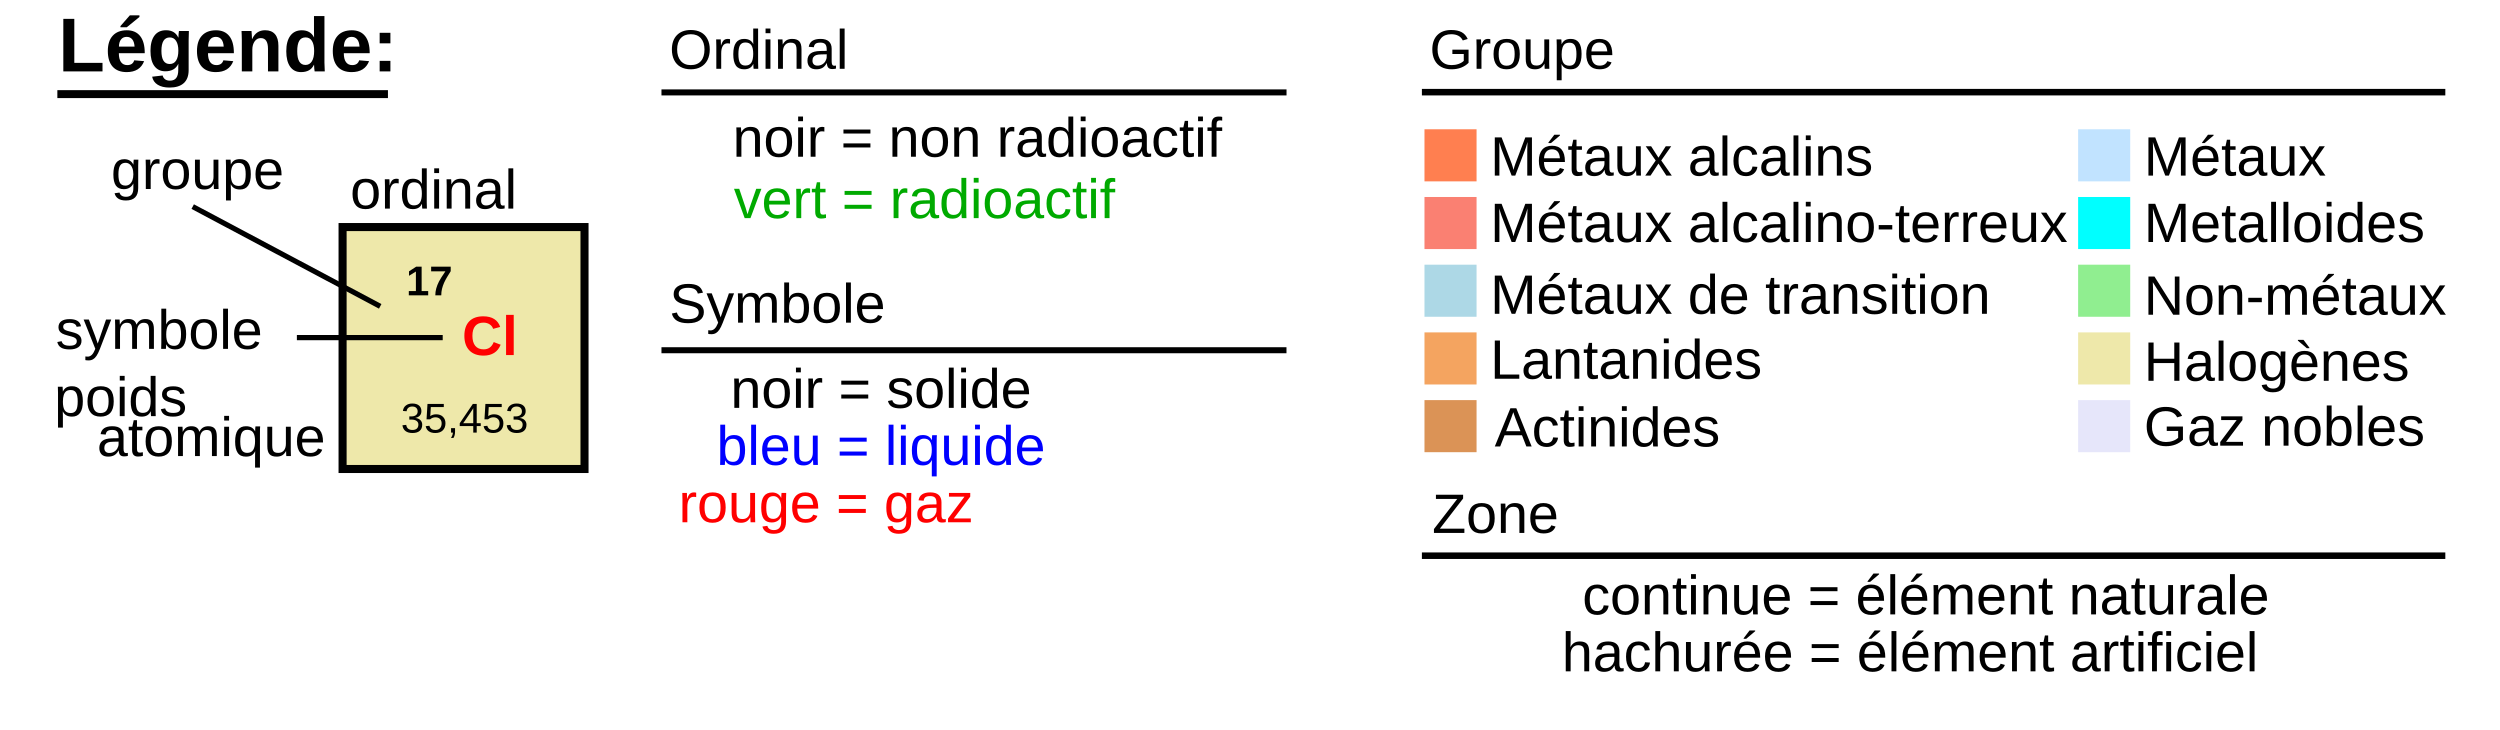
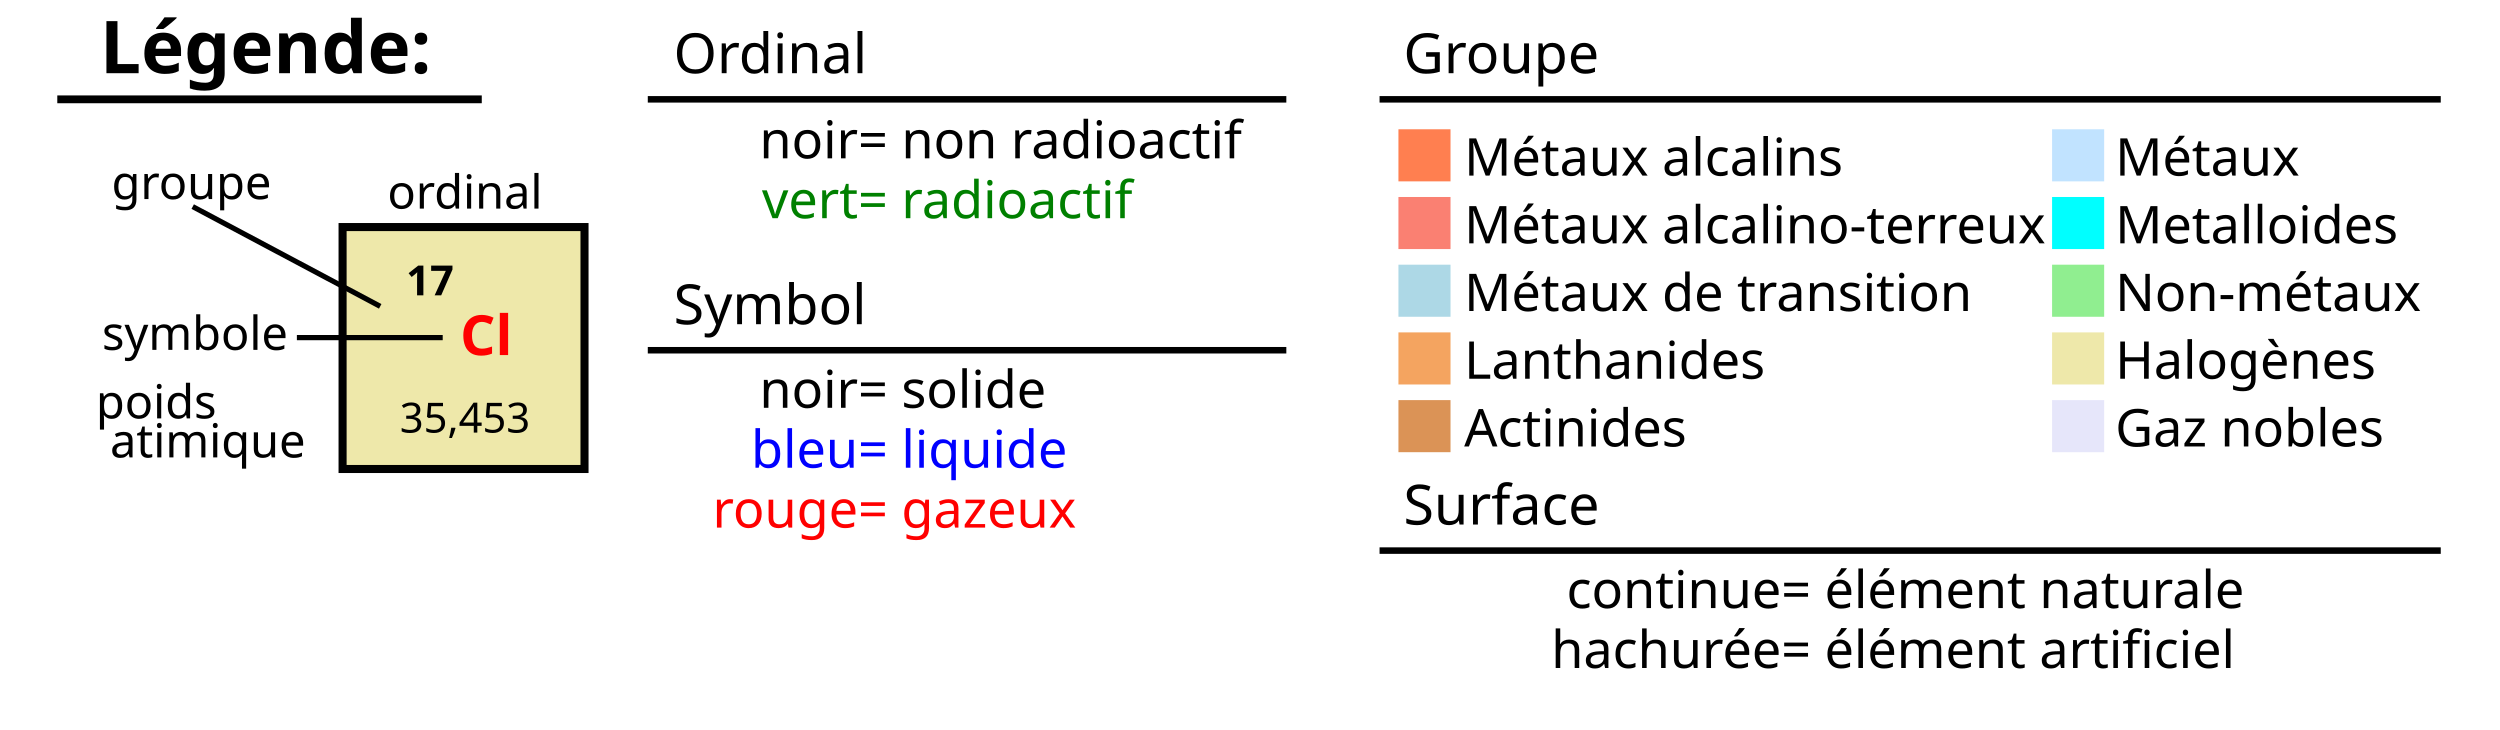
<svg xmlns="http://www.w3.org/2000/svg" width="960" height="280">
-   <text transform="translate(0 -111.87)" x="166.5" y="191.972" font-family="Liberation Sans" font-size="21.333" font-weight="400" stroke-linecap="square" stroke-width="1.5" text-align="center" text-anchor="middle" style="font-feature-settings:normal;font-variant-caps:normal;font-variant-ligatures:normal;font-variant-numeric:normal">
-     <tspan text-align="center" style="font-feature-settings:normal;font-variant-caps:normal;font-variant-ligatures:normal;font-variant-numeric:normal">
-     ordinal</tspan>
+ !--- legend text --&gt;
+   <text x="102.0" y="28.1" font-family="Noto Sans" fill="#0" text-anchor="middle">
+     <tspan font-size="28" font-weight="700">Légende:</tspan>
  </text>
-   <text transform="translate(0 -111.87)" x="75.857" y="184.438" font-family="Liberation Sans" font-size="21.333" font-weight="400" stroke-linecap="square" stroke-width="1.5" text-align="center" text-anchor="middle" style="font-feature-settings:normal;font-variant-caps:normal;font-variant-ligatures:normal;font-variant-numeric:normal">
-     <tspan text-align="center" style="font-feature-settings:normal;font-variant-caps:normal;font-variant-ligatures:normal;font-variant-numeric:normal">
-     groupe</tspan>
+   <path d="m23.5 38.143h160" fill="none" stroke="#000" stroke-linecap="square" stroke-width="3.0" />
+ !--- ordinal text --&gt;
+   <text x="178.55" y="80.1" font-family="Noto Sans" fill="#0" text-anchor="middle">
+     <tspan font-size="18">ordinal</tspan>
  </text>
-   <path d="m131.55 87.191h92.903v92.903h-92.903z" fill="#eee8aa" font-family="Liberation Sans" font-size="12" stroke="#000" stroke-linecap="square" stroke-width="3.097" />
-   <path d="m146 117.64-72-38.304" font-family="Liberation Sans" font-size="12" stroke="#000" stroke-width="2" />
-   <text transform="translate(0 -111.87)" x="198.774" y="248.226" fill="red" font-family="Liberation Sans" font-size="18" font-weight="700" stroke-linecap="square" stroke-width="1.5" text-anchor="end">
-     <tspan font-size="21.333">Cl</tspan>
+   <path d="m131.55 87.191h92.903v92.903h-92.903z" fill="#eee8aa" stroke="#000" stroke-linecap="square" stroke-width="3.097" />
+   <text x="73.53" y="76.453" font-family="Noto Sans" fill="#0" text-anchor="middle">
+     <tspan font-size="18">groupe</tspan>
  </text>
-   <text transform="translate(0 -111.87)" x="155.968" y="225.277" font-family="Liberation Sans" font-size="18" font-weight="700" stroke-linecap="square" stroke-width="1.5">
-     <tspan font-size="16">17</tspan>
+   <path d="m146 117.64-72-38.304" stroke="#000" stroke-width="2" />
+   <text x="155.968" y="113.407" font-family="Noto Sans" fill="#0" text-anchor="begin">
+     <tspan font-size="16" font-weight="700">17</tspan>
  </text>
-   <text transform="translate(0 -111.87)" x="153.927" y="277.991" font-family="Liberation Sans" font-size="13.5" stroke-linecap="square" stroke-width="1.5">
+   <text x="110.55" y="134.356" font-family="Noto Sans" fill="#0" text-anchor="end">
+     <tspan font-size="18">symbole</tspan>
+   </text>38.143
+ 
+   <path d="m170 129.64h-56" stroke="#000" stroke-width="2" />
+   <text x="196.774" y="136.356" font-family="Noto Sans" fill="red" text-anchor="end">
+     <tspan font-size="21.333" font-weight="700">Cl</tspan>
+   </text>
+   <text x="36.84" y="160.654" font-family="Noto Sans" fill="#0">
+     <tspan font-size="18">poids</tspan>
+     <tspan dx="-44" dy="15" font-size="18">atimique</tspan>
+   </text>
+   <text x="178.55" y="166.121" font-family="Noto Sans" fill="#0" text-anchor="middle">
    <tspan font-size="16">35,453</tspan>
  </text>
-   <path d="m170 129.64h-56" font-family="Liberation Sans" font-size="12" stroke="#000" stroke-width="2" />
-   <text transform="translate(0 -111.87)" x="100.844" y="245.848" font-family="Liberation Sans" font-size="21.333" font-weight="400" stroke-linecap="square" stroke-width="1.5" text-align="end" text-anchor="end" style="font-feature-settings:normal;font-variant-caps:normal;font-variant-ligatures:normal;font-variant-numeric:normal">
-   symbole</text>
-   <text transform="translate(0 -111.87)" x="256.989" y="138.276" font-family="Liberation Sans" font-size="18" stroke-linecap="square" stroke-width="1.5">
+   <text x="258.66" y="28.1" font-family="Noto Sans" fill="#0">
    <tspan font-size="21.333">Ordinal</tspan>
  </text>
-   <path d="m255.16 35.486h237.71" fill="none" font-family="Liberation Sans" font-size="12" stroke="#000" stroke-linecap="square" stroke-width="2.313" />
-   <text transform="translate(0 -111.87)" x="281.335" y="172.062" font-family="Liberation Sans" font-size="18" font-weight="400" stroke-linecap="square" stroke-width="1.5" style="font-feature-settings:normal;font-variant-caps:normal;font-variant-ligatures:normal;font-variant-numeric:normal">
-     <tspan x="281.335" y="172.062" font-size="21.333">noir = non radioactif</tspan>
+   <path d="m250.0 38.143h242.7" fill="none" stroke="#000" stroke-linecap="square" stroke-width="2.5" />
+   <text x="329.5" y="60.8" font-family="Noto Sans" fill="#0" text-anchor="end">
+     <tspan font-size="20">noir </tspan>
  </text>
-   <text transform="translate(0 -111.87)" x="281.786" y="195.634" fill="#0a0" font-family="Liberation Sans" font-size="18" font-weight="400" stroke-linecap="square" stroke-width="1.5" style="font-feature-settings:normal;font-variant-caps:normal;font-variant-ligatures:normal;font-variant-numeric:normal">
-     <tspan x="281.786" y="195.634" font-size="21.333">vert = radioactif</tspan>
+   <text x="329.5" y="60.8" font-family="Noto Sans" fill="#0" text-anchor="start">
+     <tspan font-size="20">= non radioactif</tspan>
  </text>
-   <text transform="translate(0 -111.87)" x="257.031" y="235.777" font-family="Liberation Sans" font-size="18" stroke-linecap="square" stroke-width="1.5">
-     <tspan font-size="21.333">Symbole</tspan>
+   <text x="329.5" y="83.8" font-family="Noto Sans" fill="green" text-anchor="end">
+     <tspan font-size="20">vert </tspan>
  </text>
-   <path d="m255.16 134.49h237.69" fill="none" font-family="Liberation Sans" font-size="12" stroke="#000" stroke-linecap="square" stroke-width="2.313" />
-   <text transform="translate(0 -111.87)" x="280.5" y="268.491" font-family="Liberation Sans" font-size="18" font-weight="400" stroke-linecap="square" stroke-width="1.5" style="font-feature-settings:normal;font-variant-caps:normal;font-variant-ligatures:normal;font-variant-numeric:normal">
-     <tspan x="280.5" y="268.491" font-size="21.333">noir = solide</tspan>
+   <text x="329.5" y="83.8" font-family="Noto Sans" fill="green" text-anchor="start">
+     <tspan font-size="20">= radioactif</tspan>
  </text>
-   <text transform="translate(0 -111.87)" x="275.143" y="290.395" fill="#00f" font-family="Liberation Sans" font-size="18" font-weight="400" stroke-linecap="square" stroke-width="1.5" style="font-feature-settings:normal;font-variant-caps:normal;font-variant-ligatures:normal;font-variant-numeric:normal">
-     <tspan x="275.143" y="290.395" font-size="21.333">bleu = liquide</tspan>
+   <text x="258.66" y="124.5" font-family="Noto Sans" fill="#0">
+     <tspan font-size="21.333">Symbol</tspan>
  </text>
-   <text transform="translate(0 -111.87)" x="260.583" y="312.419" fill="red" font-family="Liberation Sans" font-size="18" font-weight="400" stroke-linecap="square" stroke-width="1.5" style="font-feature-settings:normal;font-variant-caps:normal;font-variant-ligatures:normal;font-variant-numeric:normal">
-     <tspan x="260.583" y="312.419" font-size="21.333">rouge = gaz</tspan>
+   <path d="m250.0 134.49h242.7" fill="none" stroke="#000" stroke-linecap="square" stroke-width="2.5" />
+   <text x="329.5" y="156.6" font-family="Noto Sans" fill="#0" text-anchor="end">
+     <tspan font-size="20">noir </tspan>
  </text>
-   <text transform="translate(0 -111.87)" x="548.928" y="138.276" font-family="Liberation Sans" font-size="18" stroke-linecap="square" stroke-width="1.5">
+   <text x="329.5" y="156.6" font-family="Noto Sans" fill="#0" text-anchor="start">
+     <tspan font-size="20">= solide</tspan>
+   </text>
+   <text x="329.5" y="179.6" font-family="Noto Sans" fill="blue" text-anchor="end">
+     <tspan font-size="20">bleu </tspan>
+   </text>
+   <text x="329.5" y="179.6" font-family="Noto Sans" fill="blue" text-anchor="start">
+     <tspan font-size="20">= liquide</tspan>
+   </text>
+   <text x="329.5" y="202.6" font-family="Noto Sans" fill="red" text-anchor="end">
+     <tspan font-size="20">rouge </tspan>
+   </text>
+   <text x="329.5" y="202.6" font-family="Noto Sans" fill="red" text-anchor="start">
+     <tspan font-size="20">= gazeux</tspan>
+   </text>
+   <text x="538.928" y="28.1" font-family="Noto Sans" fill="#0">
    <tspan font-size="21.333">Groupe</tspan>
  </text>
-   <path d="m547.26 35.39h390.49" fill="none" font-family="Liberation Sans" font-size="12" stroke="#000" stroke-linecap="square" stroke-width="2.505" />
-   <path d="m547 49.643h20v20h-20z" fill="coral" font-family="Liberation Sans" font-size="12" />
-   <path d="m547 75.643h20v20h-20z" fill="salmon" font-family="Liberation Sans" font-size="12" />
-   <path d="m547 101.64h20v20h-20z" fill="#add8e6" font-family="Liberation Sans" font-size="12" />
-   <path d="m547 127.64h20v20h-20z" fill="#f4a460" font-family="Liberation Sans" font-size="12" />
-   <path d="m547 153.64h20v20h-20z" fill="#db9356" font-family="Liberation Sans" font-size="12" />
-   <path d="m798 49.643h20v20h-20z" fill="#c1e3ff" font-family="Liberation Sans" font-size="12" />
-   <path d="m798 75.643h20v20h-20z" fill="#0ff" font-family="Liberation Sans" font-size="12" />
-   <path d="m798 101.64h20v20h-20z" fill="#90ee90" font-family="Liberation Sans" font-size="12" />
-   <path d="m798 127.64h20v20h-20z" fill="#eee8aa" font-family="Liberation Sans" font-size="12" />
-   <path d="m798 153.64h20v20h-20z" fill="#e6e6fa" font-family="Liberation Sans" font-size="12" />
-   <text transform="translate(0 -111.87)" x="572.251" y="179.303" font-family="Liberation Sans" font-size="21.333" font-weight="400" stroke-linecap="square" stroke-width="1.5" style="font-feature-settings:normal;font-variant-caps:normal;font-variant-ligatures:normal;font-variant-numeric:normal">
-   Métaux alcalins</text>
-   <text transform="translate(0 -111.87)" x="572.251" y="204.803" font-family="Liberation Sans" font-size="21.333" font-weight="400" stroke-linecap="square" stroke-width="1.5" style="font-feature-settings:normal;font-variant-caps:normal;font-variant-ligatures:normal;font-variant-numeric:normal">
-   Métaux alcalino-terreux</text>
-   <text transform="translate(0 -111.87)" x="572.251" y="232.37" font-family="Liberation Sans" font-size="21.333" font-weight="400" stroke-linecap="square" stroke-width="1.5" style="font-feature-settings:normal;font-variant-caps:normal;font-variant-ligatures:normal;font-variant-numeric:normal">
-   Métaux de transition</text>
-   <text transform="translate(0 -111.87)" x="572.251" y="257.303" font-family="Liberation Sans" font-size="21.333" font-weight="400" stroke-linecap="square" stroke-width="1.5" style="font-feature-settings:normal;font-variant-caps:normal;font-variant-ligatures:normal;font-variant-numeric:normal">
-   Lantanides</text>
-   <text transform="translate(0 -111.87)" x="573.959" y="283.303" font-family="Liberation Sans" font-size="21.333" font-weight="400" stroke-linecap="square" stroke-width="1.5" style="font-feature-settings:normal;font-variant-caps:normal;font-variant-ligatures:normal;font-variant-numeric:normal">
-   Actinides</text>
-   <text transform="translate(0 -111.87)" x="823.251" y="179.303" font-family="Liberation Sans" font-size="21.333" font-weight="400" stroke-linecap="square" stroke-width="1.5" style="font-feature-settings:normal;font-variant-caps:normal;font-variant-ligatures:normal;font-variant-numeric:normal">
-   Métaux</text>
-   <text transform="translate(0 -111.87)" x="823.251" y="204.803" font-family="Liberation Sans" font-size="21.333" font-weight="400" stroke-linecap="square" stroke-width="1.5" style="font-feature-settings:normal;font-variant-caps:normal;font-variant-ligatures:normal;font-variant-numeric:normal">
-   Metalloides</text>
-   <text transform="translate(0 -111.87)" x="823.251" y="232.731" font-family="Liberation Sans" font-size="21.333" font-weight="400" stroke-linecap="square" stroke-width="1.5" style="font-feature-settings:normal;font-variant-caps:normal;font-variant-ligatures:normal;font-variant-numeric:normal">
-   Non-métaux</text>
-   <text transform="translate(0 -111.87)" x="823.251" y="258.085" font-family="Liberation Sans" font-size="21.333" font-weight="400" stroke-linecap="square" stroke-width="1.5" style="font-feature-settings:normal;font-variant-caps:normal;font-variant-ligatures:normal;font-variant-numeric:normal">
-   Halogènes</text>
-   <text transform="translate(0 -111.87)" x="823.251" y="283.013" font-family="Liberation Sans" font-size="21.333" font-weight="400" stroke-linecap="square" stroke-width="1.5" style="font-feature-settings:normal;font-variant-caps:normal;font-variant-ligatures:normal;font-variant-numeric:normal">
-   Gaz nobles</text>
-   <text transform="translate(0 -111.87)" x="549.959" y="316.511" font-family="Liberation Sans" font-size="18" stroke-linecap="square" stroke-width="1.5">
-     <tspan font-size="21.333">Zone</tspan>
+   <path d="m531.0 38.143h405.0" fill="none" stroke="#000" stroke-linecap="square" stroke-width="2.5" />
+   <path d="m537 49.643h20v20h-20z" fill="coral" />
+   <path d="m537 75.643h20v20h-20z" fill="salmon" />
+   <path d="m537 101.64h20v20h-20z" fill="#add8e6" />
+   <path d="m537 127.64h20v20h-20z" fill="#f4a460" />
+   <path d="m537 153.64h20v20h-20z" fill="#db9356" />
+   <path d="m788 49.643h20v20h-20z" fill="#c1e3ff" />
+   <path d="m788 75.643h20v20h-20z" fill="#0ff" />
+   <path d="m788 101.64h20v20h-20z" fill="#90ee90" />
+   <path d="m788 127.64h20v20h-20z" fill="#eee8aa" />
+   <path d="m788 153.64h20v20h-20z" fill="#e6e6fa" />
+   <text x="562.25" y="67.433" font-family="Noto Sans" font-size="20" fill="#0">Métaux alcalins</text>
+   <text x="562.25" y="93.433" font-family="Noto Sans" font-size="20" fill="#0">Métaux alcalino-terreux</text>
+   <text x="562.25" y="119.433" font-family="Noto Sans" font-size="20" fill="#0">Métaux de transition</text>
+   <text x="562.25" y="145.433" font-family="Noto Sans" font-size="20" fill="#0">Lanthanides</text>
+   <text x="562.25" y="171.433" font-family="Noto Sans" font-size="20" fill="#0">Actinides</text>
+   <text x="812.25" y="67.433" font-family="Noto Sans" font-size="20" fill="#0">Métaux</text>
+   <text x="812.25" y="93.433" font-family="Noto Sans" font-size="20" fill="#0">Metalloides</text>
+   <text x="812.25" y="119.433" font-family="Noto Sans" font-size="20" fill="#0">Non-métaux</text>
+   <text x="812.25" y="145.433" font-family="Noto Sans" font-size="20" fill="#0">Halogènes</text>
+   <text x="812.25" y="171.433" font-family="Noto Sans" font-size="20" fill="#0">Gaz nobles</text>
+   <text x="538.928" y="201.433" font-family="Noto Sans" fill="#0">
+     <tspan font-size="21.333">Surface</tspan>
  </text>
-   <path d="m547.26 213.39h390.49" fill="none" font-family="Liberation Sans" font-size="12" stroke="#000" stroke-linecap="square" stroke-width="2.505" />
-   <text transform="translate(0 -111.87)" x="607.605" y="347.799" font-family="Liberation Sans" font-size="18" font-weight="400" stroke-linecap="square" stroke-width="1.5" style="font-feature-settings:normal;font-variant-caps:normal;font-variant-ligatures:normal;font-variant-numeric:normal">
-     <tspan x="607.605" y="347.799" font-size="21.333">continue = élément naturale</tspan>
+   <path d="m531.0 211.43h405.0" fill="none" stroke="#000" stroke-linecap="square" stroke-width="2.5" />
+   <text x="684.0" y="233.5" font-family="Noto Sans" fill="#0" text-anchor="end">
+     <tspan font-size="20">continue </tspan>
  </text>
-   <text transform="translate(0 -111.87)" x="599.764" y="369.66" font-family="Liberation Sans" font-size="18" font-weight="400" stroke-linecap="square" stroke-width="1.5" style="font-feature-settings:normal;font-variant-caps:normal;font-variant-ligatures:normal;font-variant-numeric:normal">
-     <tspan x="599.764" y="369.66" font-size="21.333">hachurée = élément artificiel</tspan>
+   <text x="684.0" y="233.5" font-family="Noto Sans" fill="#0" text-anchor="start">
+     <tspan font-size="20">= élément naturale</tspan>
  </text>
-   <text transform="translate(0 -111.87)" x="87.539" y="139.277" font-family="Liberation Sans" font-size="29.333" font-weight="700" stroke-linecap="square" stroke-width="1.5" text-align="center" text-anchor="middle" style="font-feature-settings:normal;font-variant-caps:normal;font-variant-ligatures:normal;font-variant-numeric:normal">
-     <tspan text-align="center" style="font-feature-settings:normal;font-variant-caps:normal;font-variant-ligatures:normal;font-variant-numeric:normal">
-     Légende:</tspan>
+   <text x="684.0" y="256.5" font-family="Noto Sans" fill="#0" text-anchor="end">
+     <tspan font-size="20">hachurée </tspan>
  </text>
-   <path d="m23.549 36.143h123.9" fill="none" font-family="Liberation Sans" font-size="16" font-weight="700" stroke="#000" stroke-linecap="square" stroke-width="3.048" />
-   <text transform="translate(0 -111.87)" x="62" y="273.869" font-family="Liberation Sans" font-size="24" font-weight="400" letter-spacing="0" stroke-width="2" word-spacing="0" style="font-feature-settings:normal;font-variant-caps:normal;font-variant-ligatures:normal;font-variant-numeric:normal;line-height:1.25" />
-   <text transform="translate(0 -111.87)" x="42" y="313.869" font-family="Liberation Sans" font-size="24" font-weight="400" letter-spacing="0" stroke-width="2" word-spacing="0" style="font-feature-settings:normal;font-variant-caps:normal;font-variant-ligatures:normal;font-variant-numeric:normal;line-height:1.25" />
-   <path d="m34 205.64h96v42h-96z" fill="none" />
-   <text transform="translate(0 -111.87)" x="20.84" y="271.654" font-family="Liberation Sans" font-size="21.333" font-weight="400" letter-spacing="0" stroke-width="2" word-spacing="0" style="font-feature-settings:normal;font-variant-caps:normal;font-variant-ligatures:normal;font-variant-numeric:normal;line-height:1.25">
-     <tspan x="20.84" y="271.654" style="font-feature-settings:normal;font-variant-caps:normal;font-variant-ligatures:normal;font-variant-numeric:normal">
-     poids</tspan>
+   <text x="684.0" y="256.5" font-family="Noto Sans" fill="#0" text-anchor="start">
+     <tspan font-size="20">= élément artificiel</tspan>
  </text>
-   <text transform="translate(0 -111.87)" x="37.235" y="287.012" font-family="Liberation Sans" font-size="21.333" font-weight="400" letter-spacing="0" stroke-width="2" word-spacing="0" style="font-feature-settings:normal;font-variant-caps:normal;font-variant-ligatures:normal;font-variant-numeric:normal;line-height:1.25">
-     <tspan x="37.235" y="287.012" style="font-feature-settings:normal;font-variant-caps:normal;font-variant-ligatures:normal;font-variant-numeric:normal">
-     atomique</tspan>
-   </text>
-   <text transform="translate(0 -111.87)" x="660.001" y="221.512" font-family="Liberation Sans" font-size="16" font-weight="400" letter-spacing="0" stroke-width="2" word-spacing="0" style="font-feature-settings:normal;font-variant-caps:normal;font-variant-ligatures:normal;font-variant-numeric:normal;line-height:1.25">
-     <tspan x="660.001" y="221.512" />
-   </text>
-   <text transform="translate(0 -111.87)" x="394" y="283.869" font-family="Liberation Sans" font-size="16" font-weight="400" letter-spacing="0" stroke-width="2" word-spacing="0" style="font-feature-settings:normal;font-variant-caps:normal;font-variant-ligatures:normal;font-variant-numeric:normal;line-height:1.25" />
</svg>
